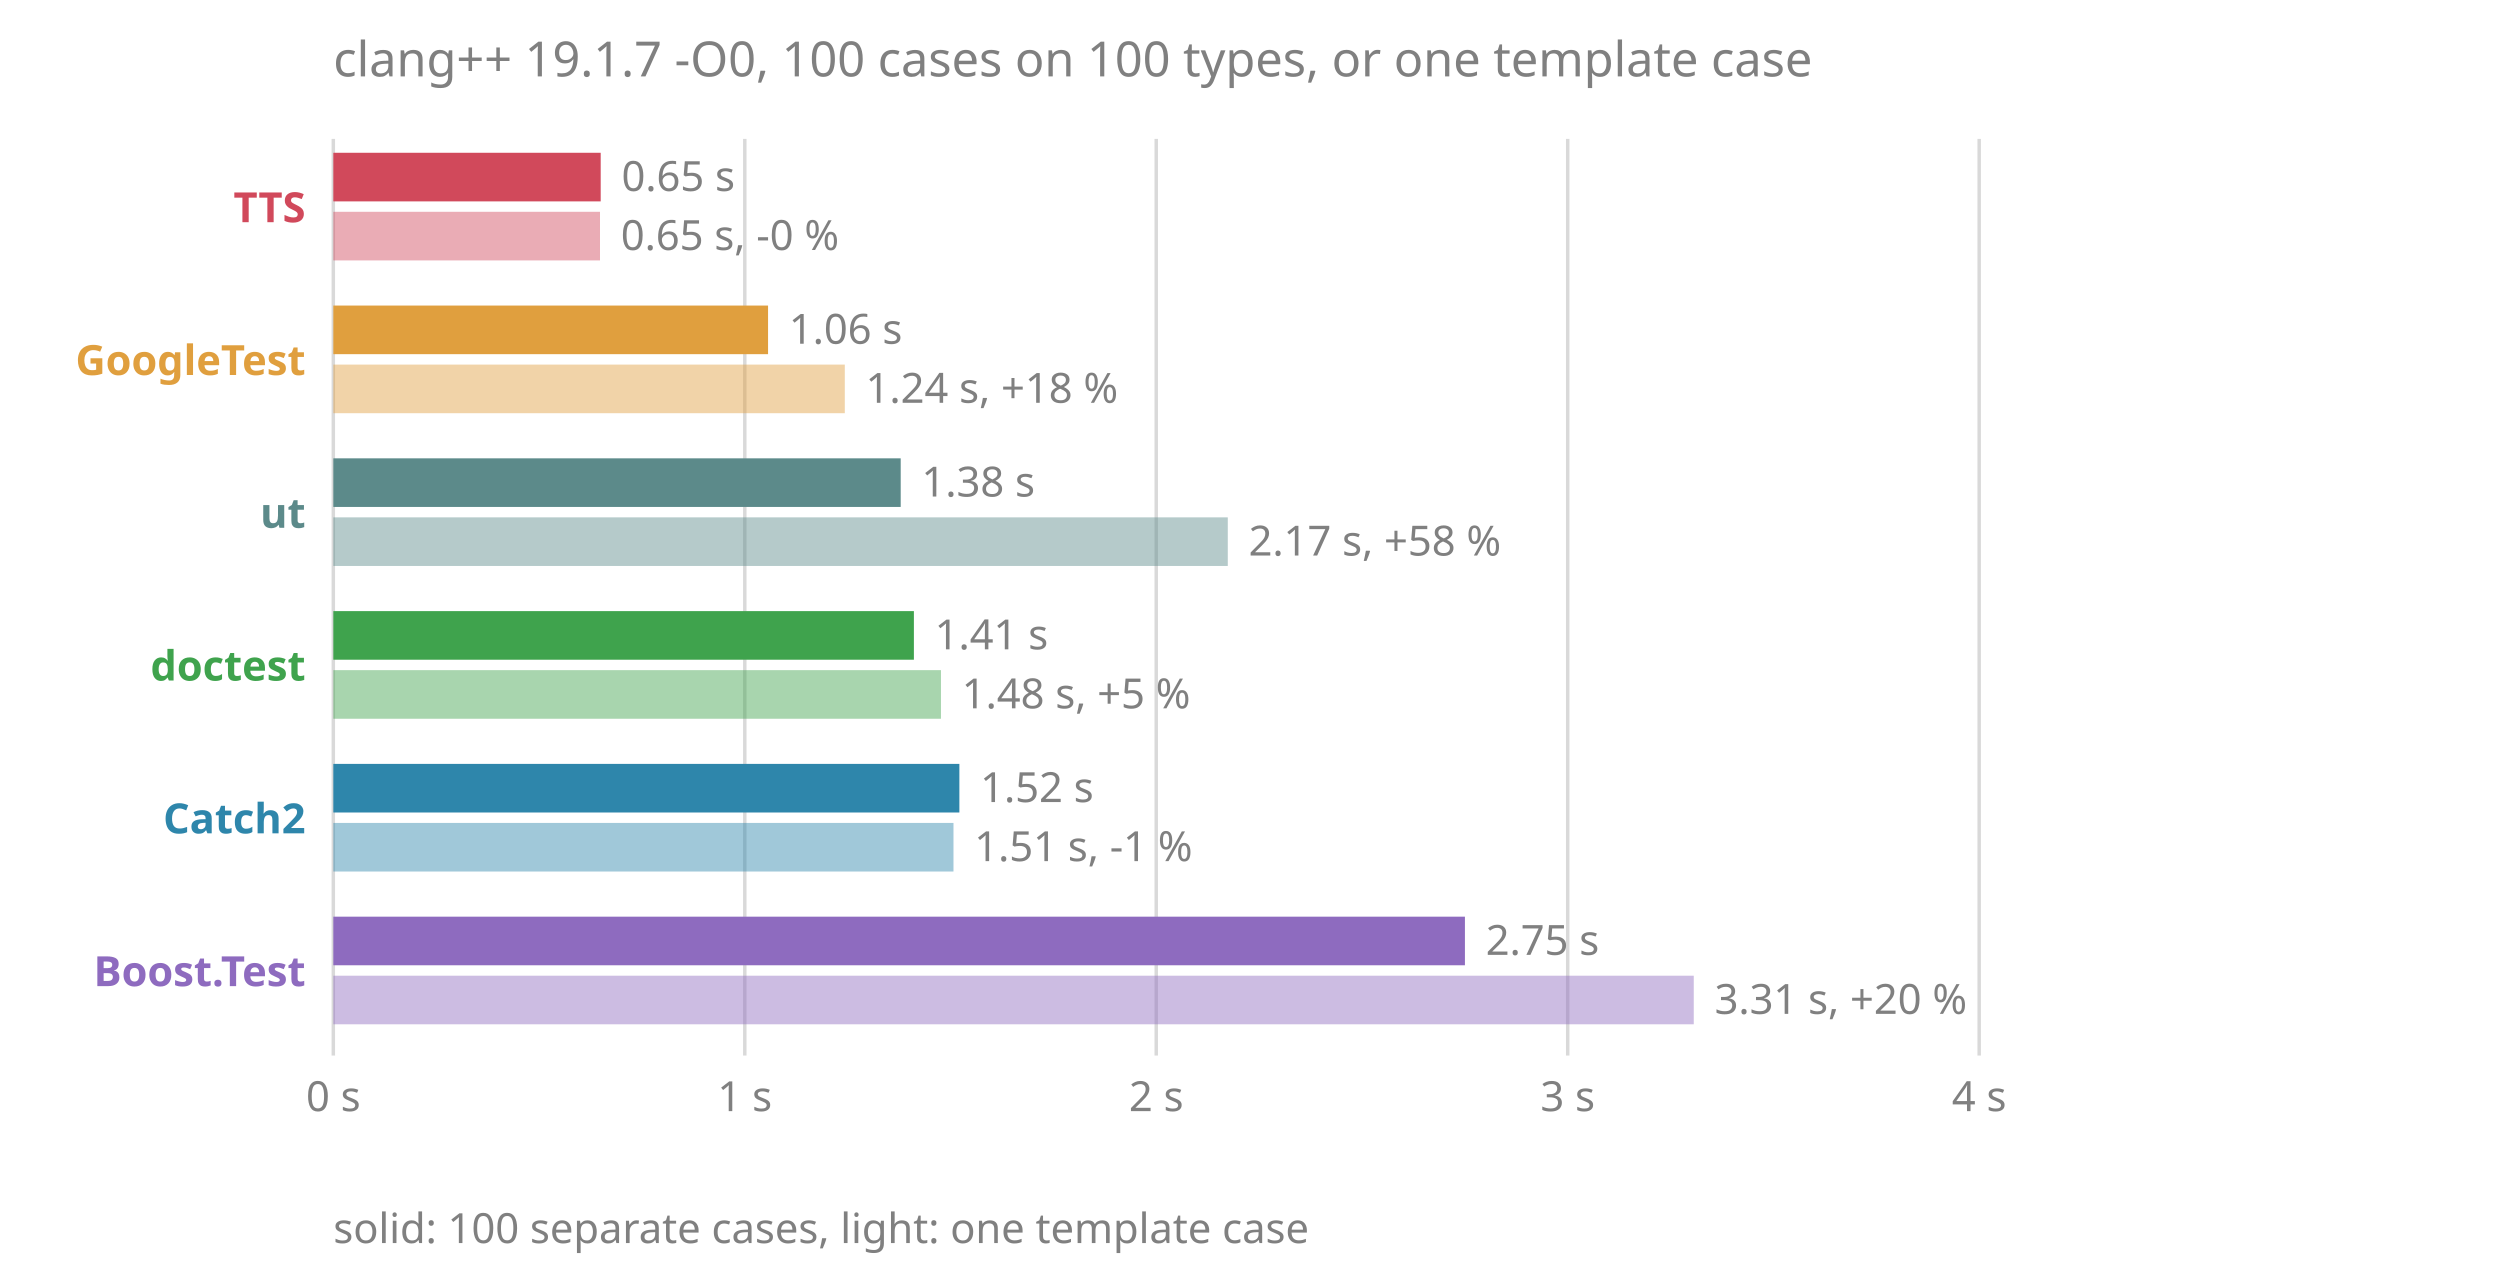
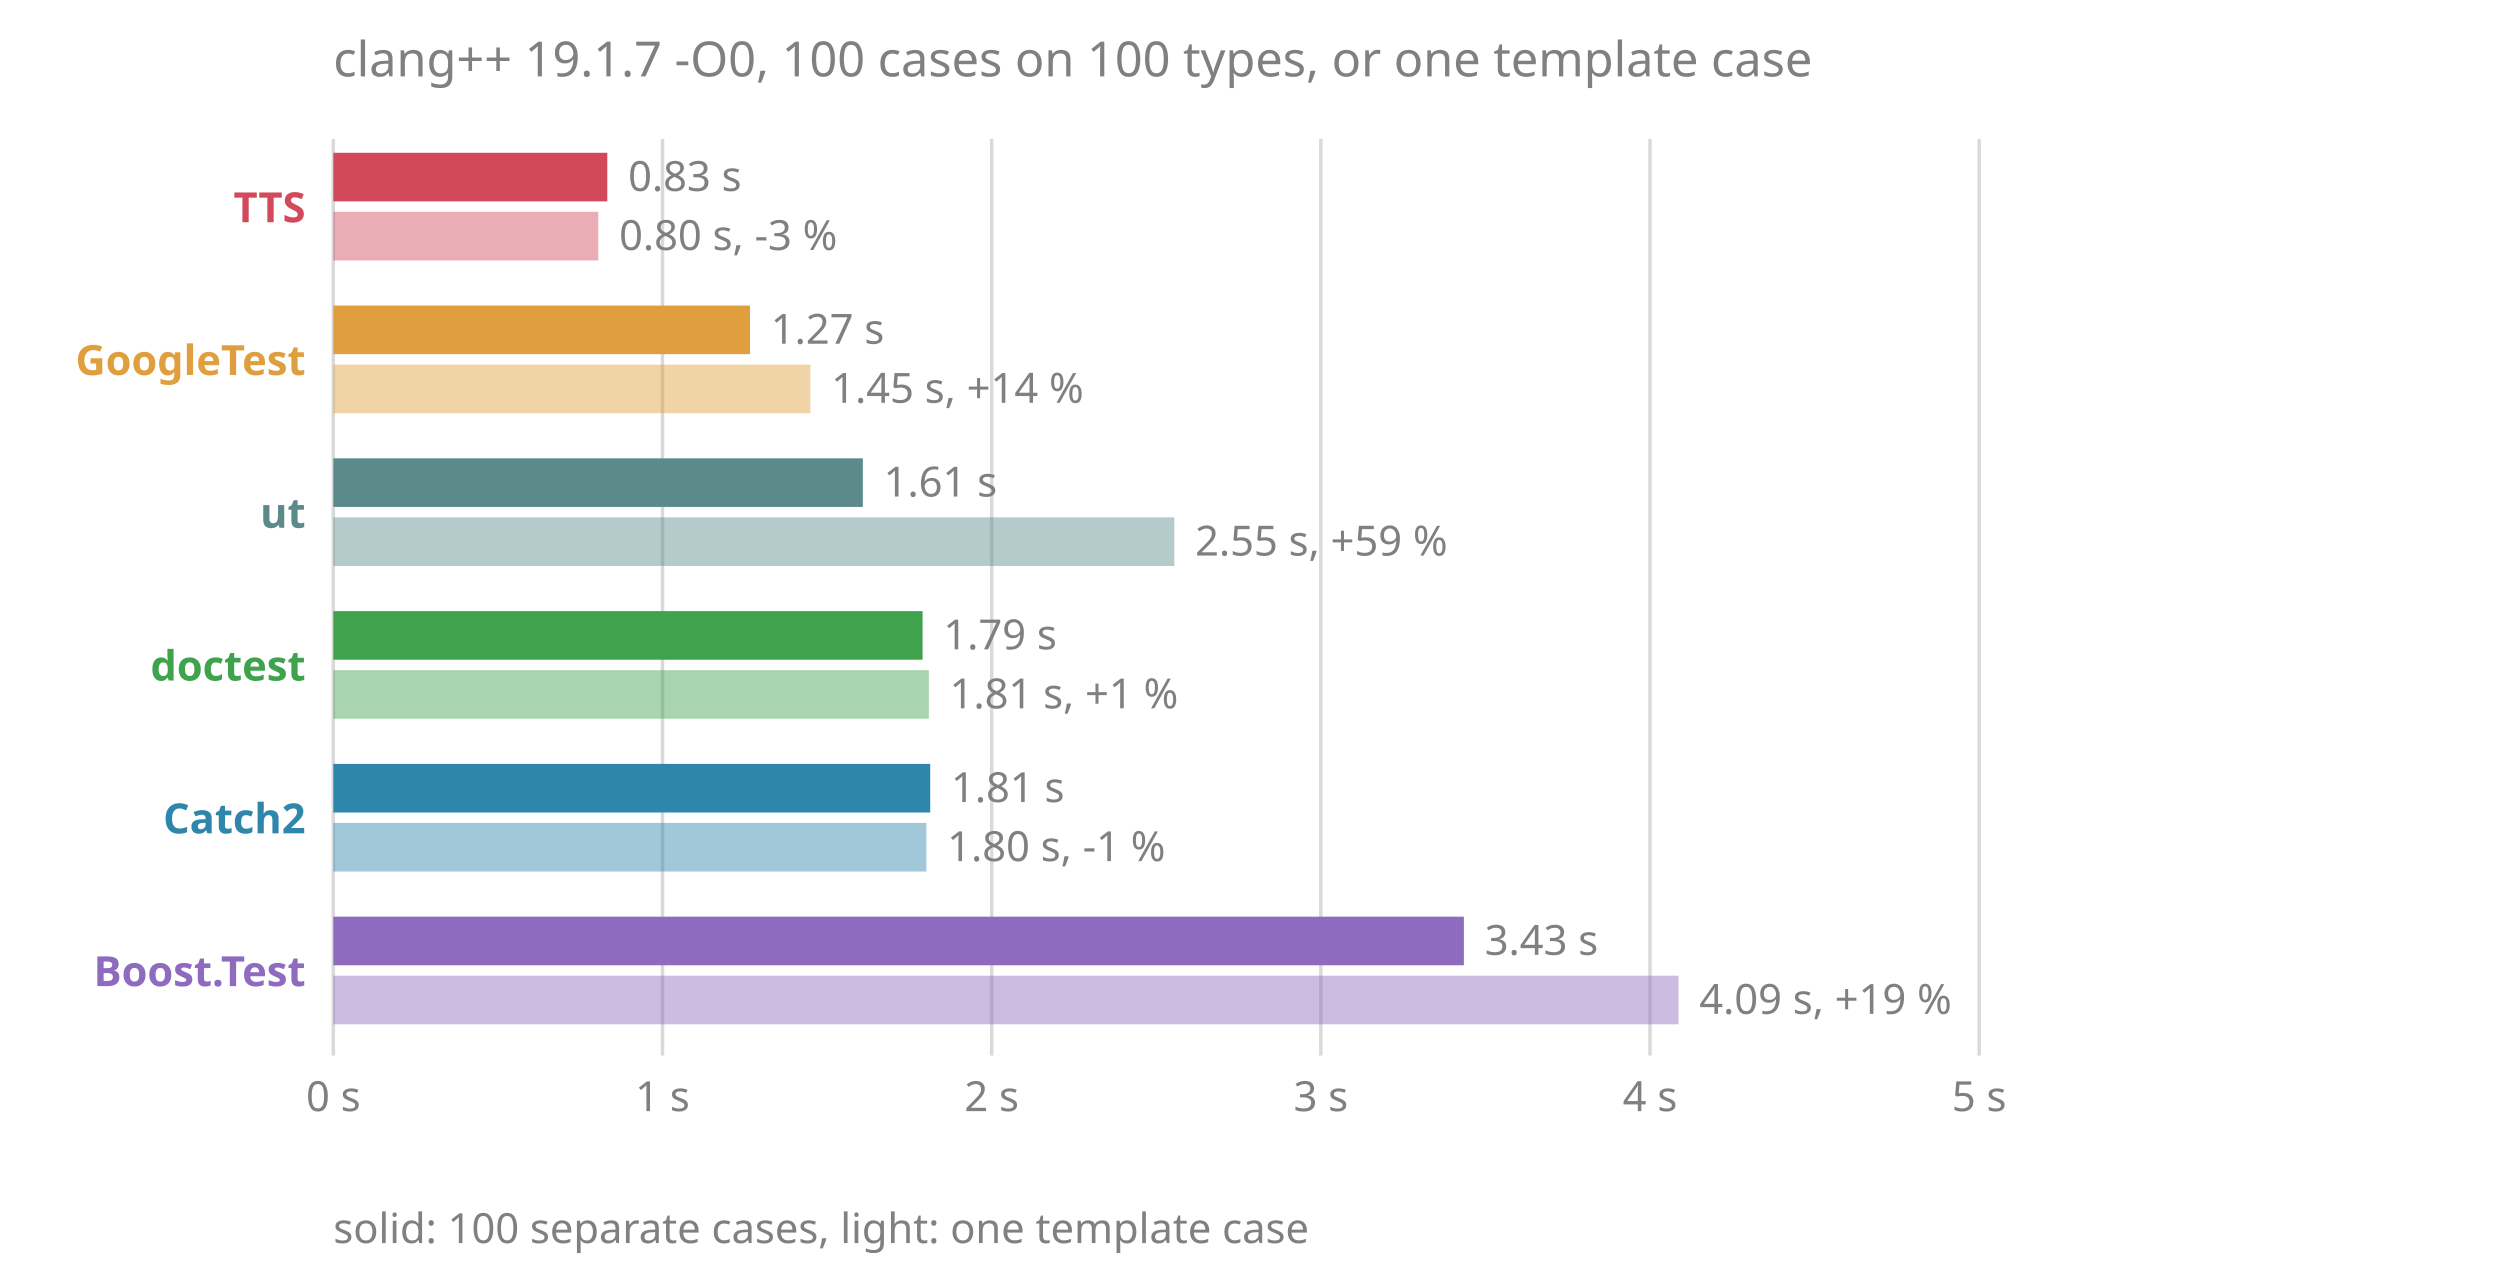
<svg xmlns="http://www.w3.org/2000/svg" viewBox="0 0 720 368" font-family="sans-serif" font-size="12">
  <text x="96" y="22" fill="#808080" font-size="14">clang++ 19.1.7 -O0, 100 cases on 100 types, or one template case</text>
  <line x1="96.0" x2="96.0" y1="40" y2="304" stroke="#808080" stroke-opacity="0.3" />
  <text x="96.0" y="320" fill="#808080" text-anchor="middle">0 s</text>
-   <line x1="214.5" x2="214.5" y1="40" y2="304" stroke="#808080" stroke-opacity="0.3" />
-   <text x="214.5" y="320" fill="#808080" text-anchor="middle">1 s</text>
-   <line x1="333.0" x2="333.0" y1="40" y2="304" stroke="#808080" stroke-opacity="0.3" />
-   <text x="333.0" y="320" fill="#808080" text-anchor="middle">2 s</text>
-   <line x1="451.5" x2="451.5" y1="40" y2="304" stroke="#808080" stroke-opacity="0.3" />
-   <text x="451.5" y="320" fill="#808080" text-anchor="middle">3 s</text>
+   <line x1="190.8" x2="190.8" y1="40" y2="304" stroke="#808080" stroke-opacity="0.3" />
+   <text x="190.8" y="320" fill="#808080" text-anchor="middle">1 s</text>
+   <line x1="285.6" x2="285.6" y1="40" y2="304" stroke="#808080" stroke-opacity="0.3" />
+   <text x="285.6" y="320" fill="#808080" text-anchor="middle">2 s</text>
+   <line x1="380.4" x2="380.4" y1="40" y2="304" stroke="#808080" stroke-opacity="0.3" />
+   <text x="380.4" y="320" fill="#808080" text-anchor="middle">3 s</text>
+   <line x1="475.2" x2="475.2" y1="40" y2="304" stroke="#808080" stroke-opacity="0.3" />
+   <text x="475.2" y="320" fill="#808080" text-anchor="middle">4 s</text>
  <line x1="570.0" x2="570.0" y1="40" y2="304" stroke="#808080" stroke-opacity="0.3" />
-   <text x="570.0" y="320" fill="#808080" text-anchor="middle">4 s</text>
+   <text x="570.0" y="320" fill="#808080" text-anchor="middle">5 s</text>
  <text x="88" y="64" fill="#d1495b" font-weight="bold" text-anchor="end">TTS</text>
-   <rect x="96" y="44" width="77.0" height="14" fill="#d1495b" />
-   <rect x="96" y="61" width="76.8" height="14" fill="#d1495b" fill-opacity="0.45" />
-   <text x="179.0" y="55" fill="#808080">0.65 s</text>
-   <text x="178.8" y="72" fill="#808080">0.65 s, -0 %</text>
+   <rect x="96" y="44" width="78.9" height="14" fill="#d1495b" />
+   <rect x="96" y="61" width="76.3" height="14" fill="#d1495b" fill-opacity="0.45" />
+   <text x="180.9" y="55" fill="#808080">0.83 s</text>
+   <text x="178.3" y="72" fill="#808080">0.80 s, -3 %</text>
  <text x="88" y="108" fill="#e09f3e" font-weight="bold" text-anchor="end">GoogleTest</text>
-   <rect x="96" y="88" width="125.2" height="14" fill="#e09f3e" />
-   <rect x="96" y="105" width="147.3" height="14" fill="#e09f3e" fill-opacity="0.45" />
-   <text x="227.2" y="99" fill="#808080">1.06 s</text>
-   <text x="249.3" y="116" fill="#808080">1.24 s, +18 %</text>
+   <rect x="96" y="88" width="120.0" height="14" fill="#e09f3e" />
+   <rect x="96" y="105" width="137.4" height="14" fill="#e09f3e" fill-opacity="0.45" />
+   <text x="222.0" y="99" fill="#808080">1.27 s</text>
+   <text x="239.4" y="116" fill="#808080">1.45 s, +14 %</text>
  <text x="88" y="152" fill="#5c8a8a" font-weight="bold" text-anchor="end">ut</text>
-   <rect x="96" y="132" width="163.4" height="14" fill="#5c8a8a" />
-   <rect x="96" y="149" width="257.6" height="14" fill="#5c8a8a" fill-opacity="0.45" />
-   <text x="265.4" y="143" fill="#808080">1.38 s</text>
-   <text x="359.6" y="160" fill="#808080">2.17 s, +58 %</text>
+   <rect x="96" y="132" width="152.5" height="14" fill="#5c8a8a" />
+   <rect x="96" y="149" width="242.2" height="14" fill="#5c8a8a" fill-opacity="0.45" />
+   <text x="254.5" y="143" fill="#808080">1.61 s</text>
+   <text x="344.2" y="160" fill="#808080">2.55 s, +59 %</text>
  <text x="88" y="196" fill="#3fa34d" font-weight="bold" text-anchor="end">doctest</text>
-   <rect x="96" y="176" width="167.2" height="14" fill="#3fa34d" />
-   <rect x="96" y="193" width="175.0" height="14" fill="#3fa34d" fill-opacity="0.45" />
-   <text x="269.2" y="187" fill="#808080">1.41 s</text>
-   <text x="277.0" y="204" fill="#808080">1.48 s, +5 %</text>
+   <rect x="96" y="176" width="169.7" height="14" fill="#3fa34d" />
+   <rect x="96" y="193" width="171.5" height="14" fill="#3fa34d" fill-opacity="0.45" />
+   <text x="271.7" y="187" fill="#808080">1.79 s</text>
+   <text x="273.5" y="204" fill="#808080">1.81 s, +1 %</text>
  <text x="88" y="240" fill="#2e86ab" font-weight="bold" text-anchor="end">Catch2</text>
-   <rect x="96" y="220" width="180.3" height="14" fill="#2e86ab" />
-   <rect x="96" y="237" width="178.6" height="14" fill="#2e86ab" fill-opacity="0.45" />
-   <text x="282.3" y="231" fill="#808080">1.52 s</text>
-   <text x="280.6" y="248" fill="#808080">1.51 s, -1 %</text>
+   <rect x="96" y="220" width="171.9" height="14" fill="#2e86ab" />
+   <rect x="96" y="237" width="170.8" height="14" fill="#2e86ab" fill-opacity="0.45" />
+   <text x="273.9" y="231" fill="#808080">1.81 s</text>
+   <text x="272.8" y="248" fill="#808080">1.80 s, -1 %</text>
  <text x="88" y="284" fill="#8e6bbf" font-weight="bold" text-anchor="end">Boost.Test</text>
-   <rect x="96" y="264" width="325.9" height="14" fill="#8e6bbf" />
-   <rect x="96" y="281" width="391.8" height="14" fill="#8e6bbf" fill-opacity="0.45" />
-   <text x="427.9" y="275" fill="#808080">2.75 s</text>
-   <text x="493.8" y="292" fill="#808080">3.31 s, +20 %</text>
+   <rect x="96" y="264" width="325.6" height="14" fill="#8e6bbf" />
+   <rect x="96" y="281" width="387.4" height="14" fill="#8e6bbf" fill-opacity="0.45" />
+   <text x="427.6" y="275" fill="#808080">3.43 s</text>
+   <text x="489.4" y="292" fill="#808080">4.09 s, +19 %</text>
  <text x="96" y="358" fill="#808080">solid: 100 separate cases, light: one template case</text>
</svg>
